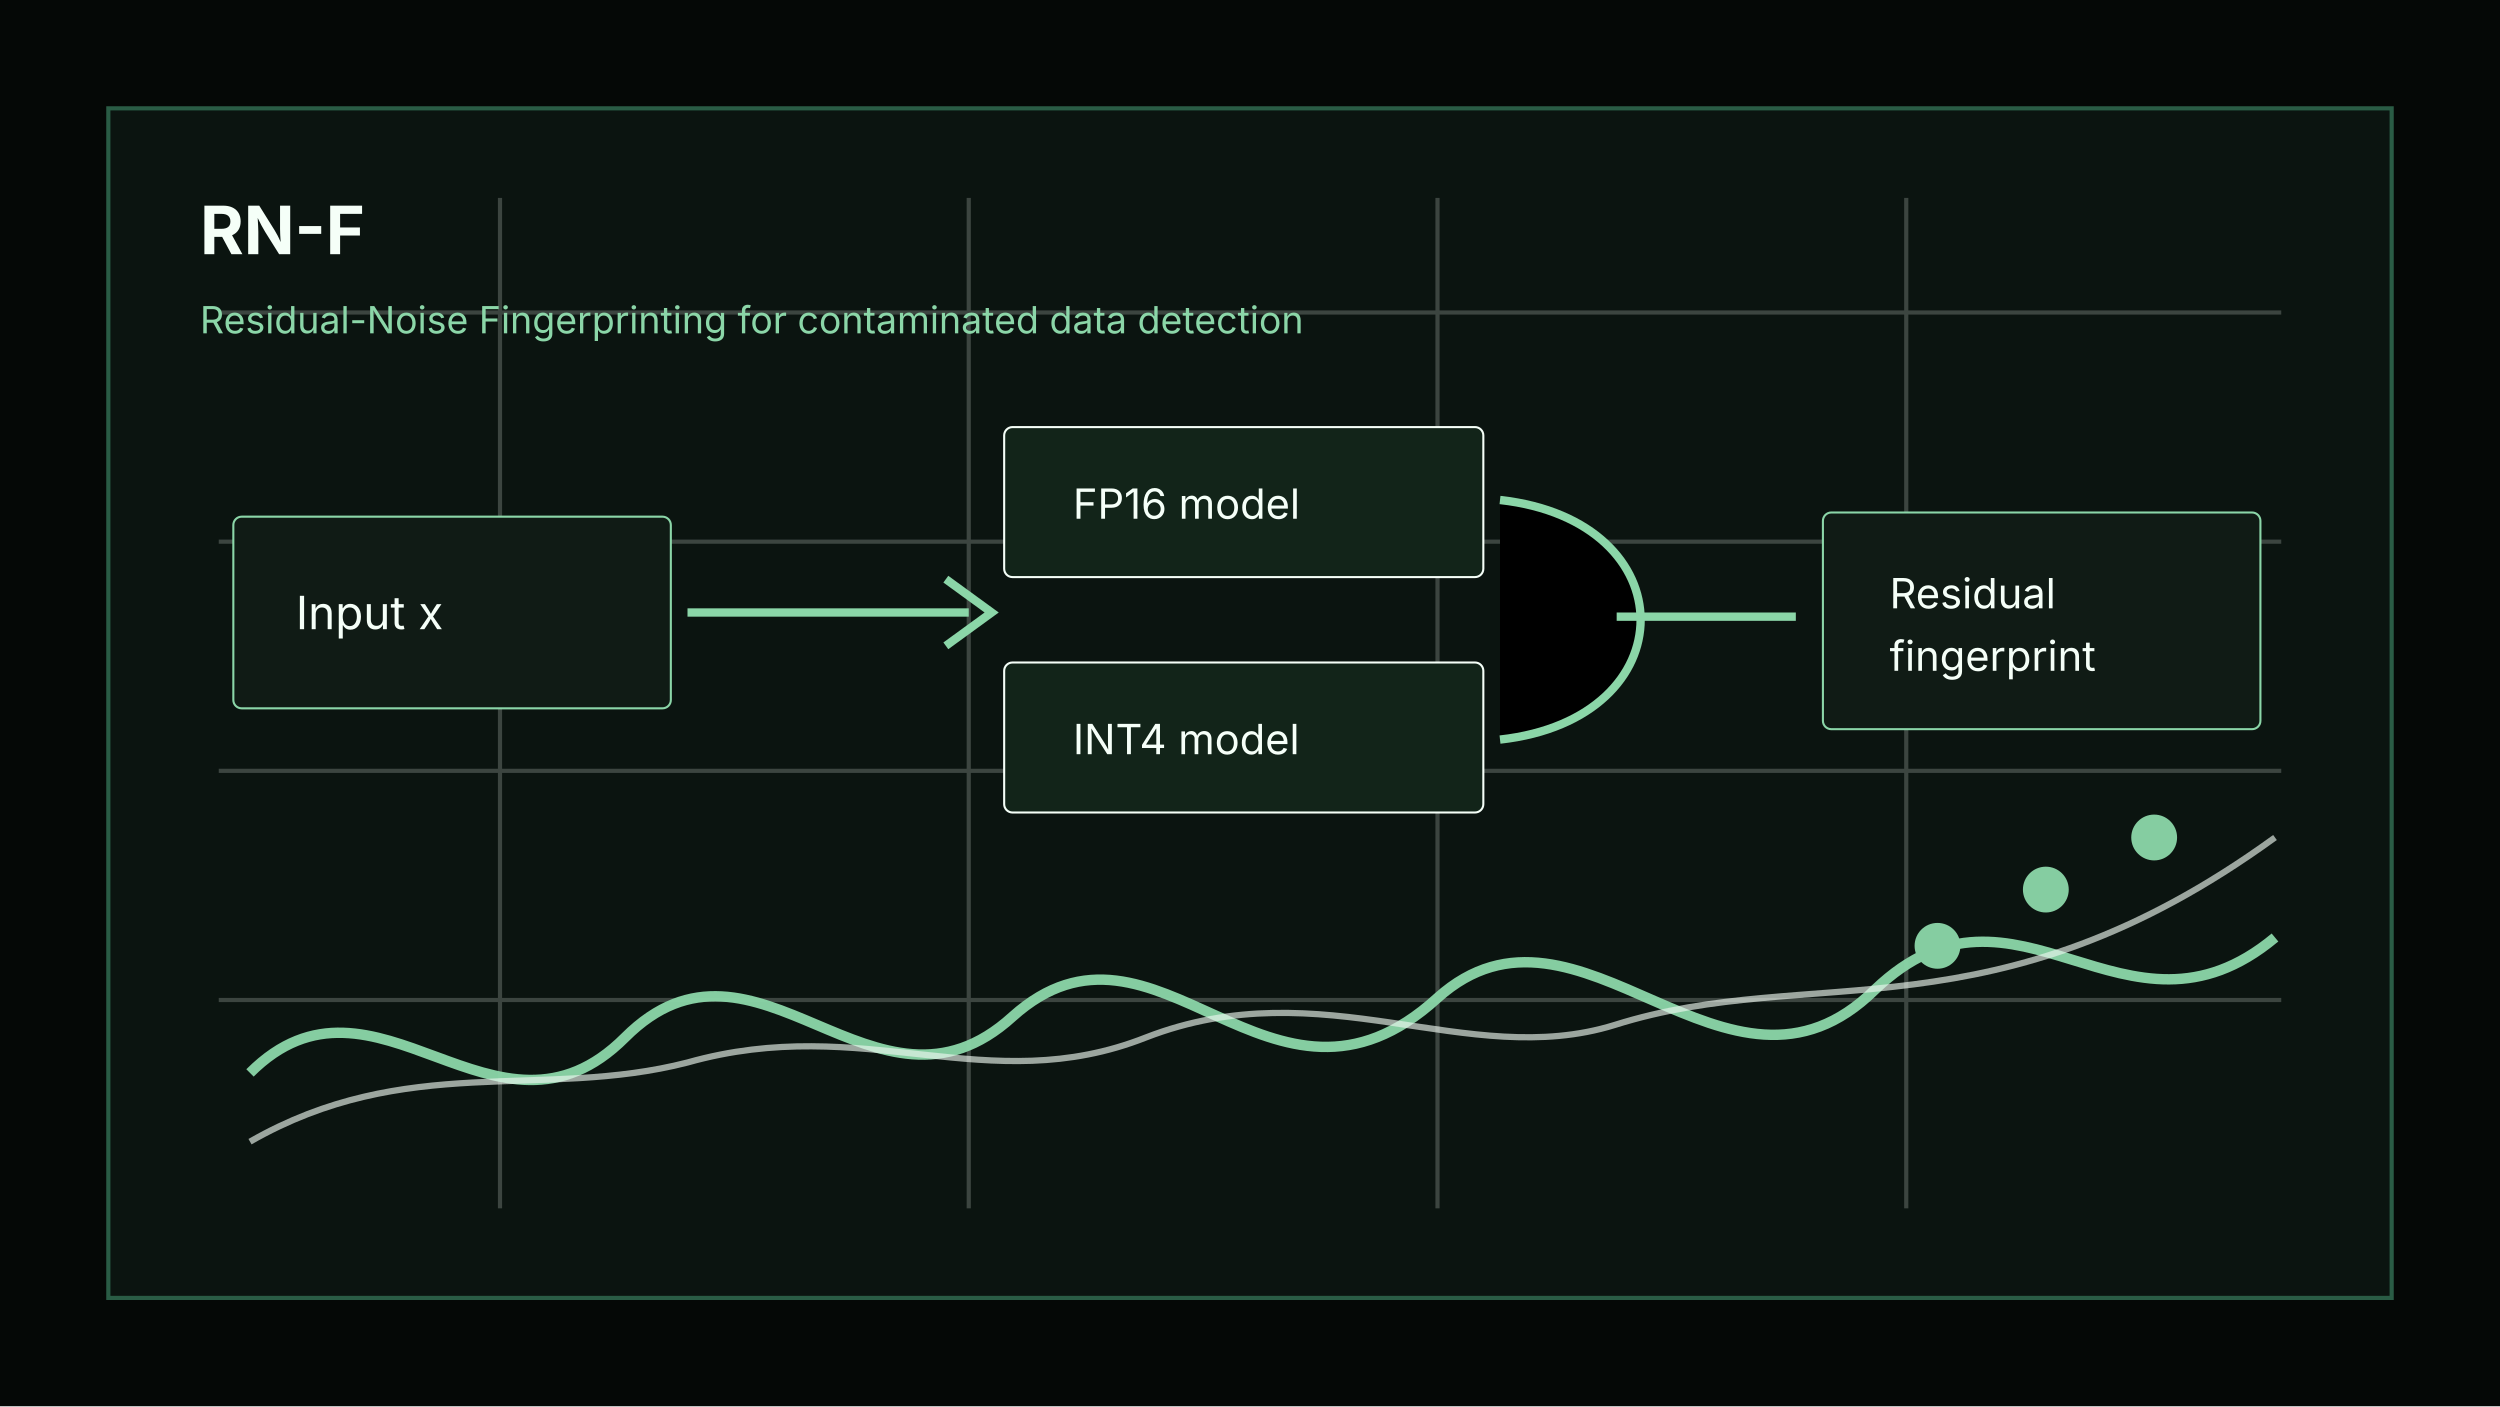
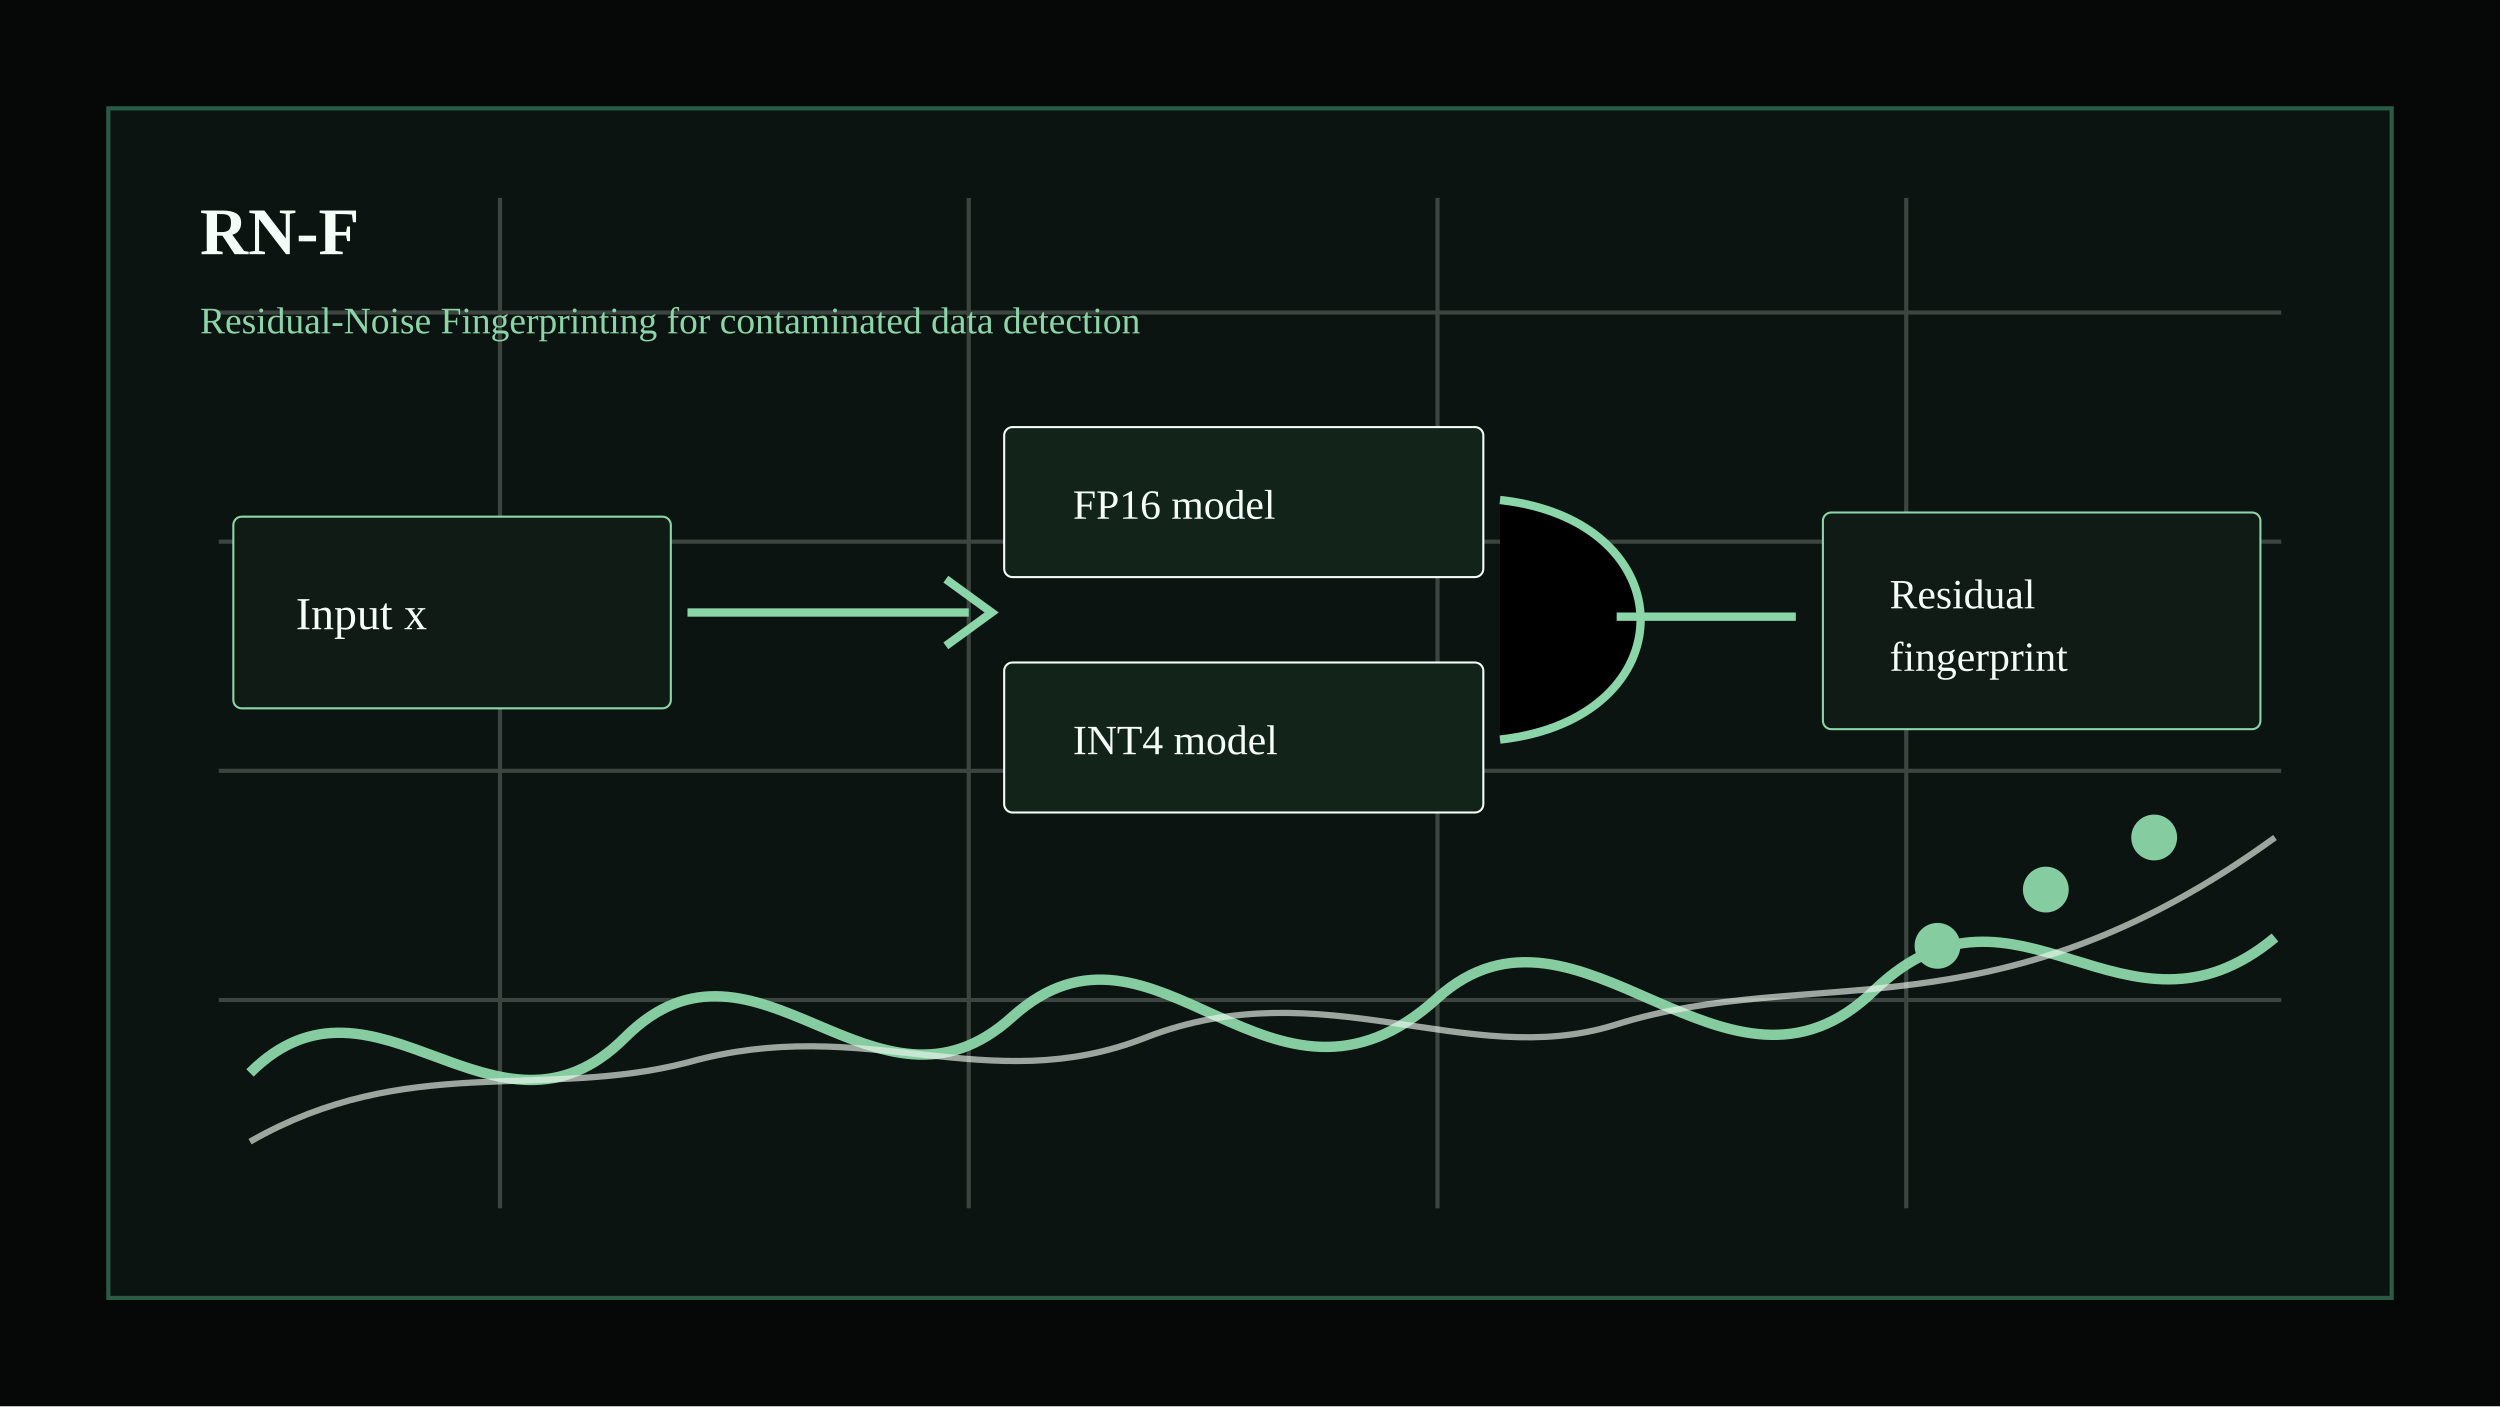
<svg xmlns="http://www.w3.org/2000/svg" width="1200" height="675" viewBox="0 0 1200 675" role="img" aria-labelledby="title desc">
  <rect width="1200" height="675" fill="#050806" />
  <rect x="52" y="52" width="1096" height="571" fill="#0b1410" stroke="#2a5c45" stroke-width="2" />
  <g fill="none" stroke="#e9f3ec" stroke-width="2" opacity=".22">
    <path d="M105 150 H1095" />
    <path d="M105 260 H1095" />
    <path d="M105 370 H1095" />
    <path d="M105 480 H1095" />
    <path d="M240 95 V580" />
    <path d="M465 95 V580" />
    <path d="M690 95 V580" />
    <path d="M915 95 V580" />
  </g>
-   <text x="96" y="122" fill="#f5fff8" font-family="Inter, Arial, sans-serif" font-size="32" font-weight="700">RN-F</text>
-   <text x="96" y="160" fill="#8bd6a8" font-family="Inter, Arial, sans-serif" font-size="18">Residual-Noise Fingerprinting for contaminated data detection</text>
+   <text x="96" y="122" fill="#f5fff8" font-family="Alliance No. 1, Alliance No. 2, Helvetica Neue, Arial, sans-serif" font-size="32" font-weight="700">RN-F</text>
+   <text x="96" y="160" fill="#8bd6a8" font-family="Alliance No. 2, Alliance No. 1, Helvetica Neue, Arial, sans-serif" font-size="18">Residual-Noise Fingerprinting for contaminated data detection</text>
  <g>
    <rect x="112" y="248" width="210" height="92" rx="4" fill="#101b15" stroke="#8bd6a8" />
-     <text x="142" y="302" fill="#f5fff8" font-family="Inter, Arial, sans-serif" font-size="22">Input x</text>
+     <text x="142" y="302" fill="#f5fff8" font-family="Alliance No. 2, Alliance No. 1, Helvetica Neue, Arial, sans-serif" font-size="22">Input x</text>
    <path d="M330 294 H465" stroke="#8bd6a8" stroke-width="4" />
    <path d="M454 278 L476 294 L454 310" fill="none" stroke="#8bd6a8" stroke-width="4" />
    <rect x="482" y="205" width="230" height="72" rx="4" fill="#122419" stroke="#f5fff8" />
-     <text x="515" y="249" fill="#f5fff8" font-family="Inter, Arial, sans-serif" font-size="20">FP16 model</text>
+     <text x="515" y="249" fill="#f5fff8" font-family="Alliance No. 2, Alliance No. 1, Helvetica Neue, Arial, sans-serif" font-size="20">FP16 model</text>
    <rect x="482" y="318" width="230" height="72" rx="4" fill="#122419" stroke="#f5fff8" />
-     <text x="515" y="362" fill="#f5fff8" font-family="Inter, Arial, sans-serif" font-size="20">INT4 model</text>
+     <text x="515" y="362" fill="#f5fff8" font-family="Alliance No. 2, Alliance No. 1, Helvetica Neue, Arial, sans-serif" font-size="20">INT4 model</text>
    <path d="M720 240 C810 250 810 345 720 355" stroke="#8bd6a8" stroke-width="4" />
    <path d="M776 296 H862" stroke="#8bd6a8" stroke-width="4" />
    <rect x="875" y="246" width="210" height="104" rx="4" fill="#101b15" stroke="#8bd6a8" />
-     <text x="907" y="292" fill="#f5fff8" font-family="Inter, Arial, sans-serif" font-size="20">Residual</text>
-     <text x="907" y="322" fill="#f5fff8" font-family="Inter, Arial, sans-serif" font-size="20">fingerprint</text>
+     <text x="907" y="292" fill="#f5fff8" font-family="Alliance No. 2, Alliance No. 1, Helvetica Neue, Arial, sans-serif" font-size="20">Residual</text>
+     <text x="907" y="322" fill="#f5fff8" font-family="Alliance No. 2, Alliance No. 1, Helvetica Neue, Arial, sans-serif" font-size="20">fingerprint</text>
  </g>
  <g opacity=".95">
    <path d="M120 515 C180 455 238 560 300 498 C363 435 420 548 486 488 C555 426 610 552 690 479 C758 418 829 545 900 475 C968 410 1020 510 1092 450" fill="none" stroke="#8bd6a8" stroke-width="5" />
    <path d="M120 548 C195 505 260 528 330 510 C415 486 474 528 550 498 C635 465 704 514 775 492 C870 462 957 500 1092 402" fill="none" stroke="#f5fff8" stroke-width="3" opacity=".65" />
    <circle cx="930" cy="454" r="11" fill="#8bd6a8" />
    <circle cx="982" cy="427" r="11" fill="#8bd6a8" />
    <circle cx="1034" cy="402" r="11" fill="#8bd6a8" />
  </g>
</svg>
